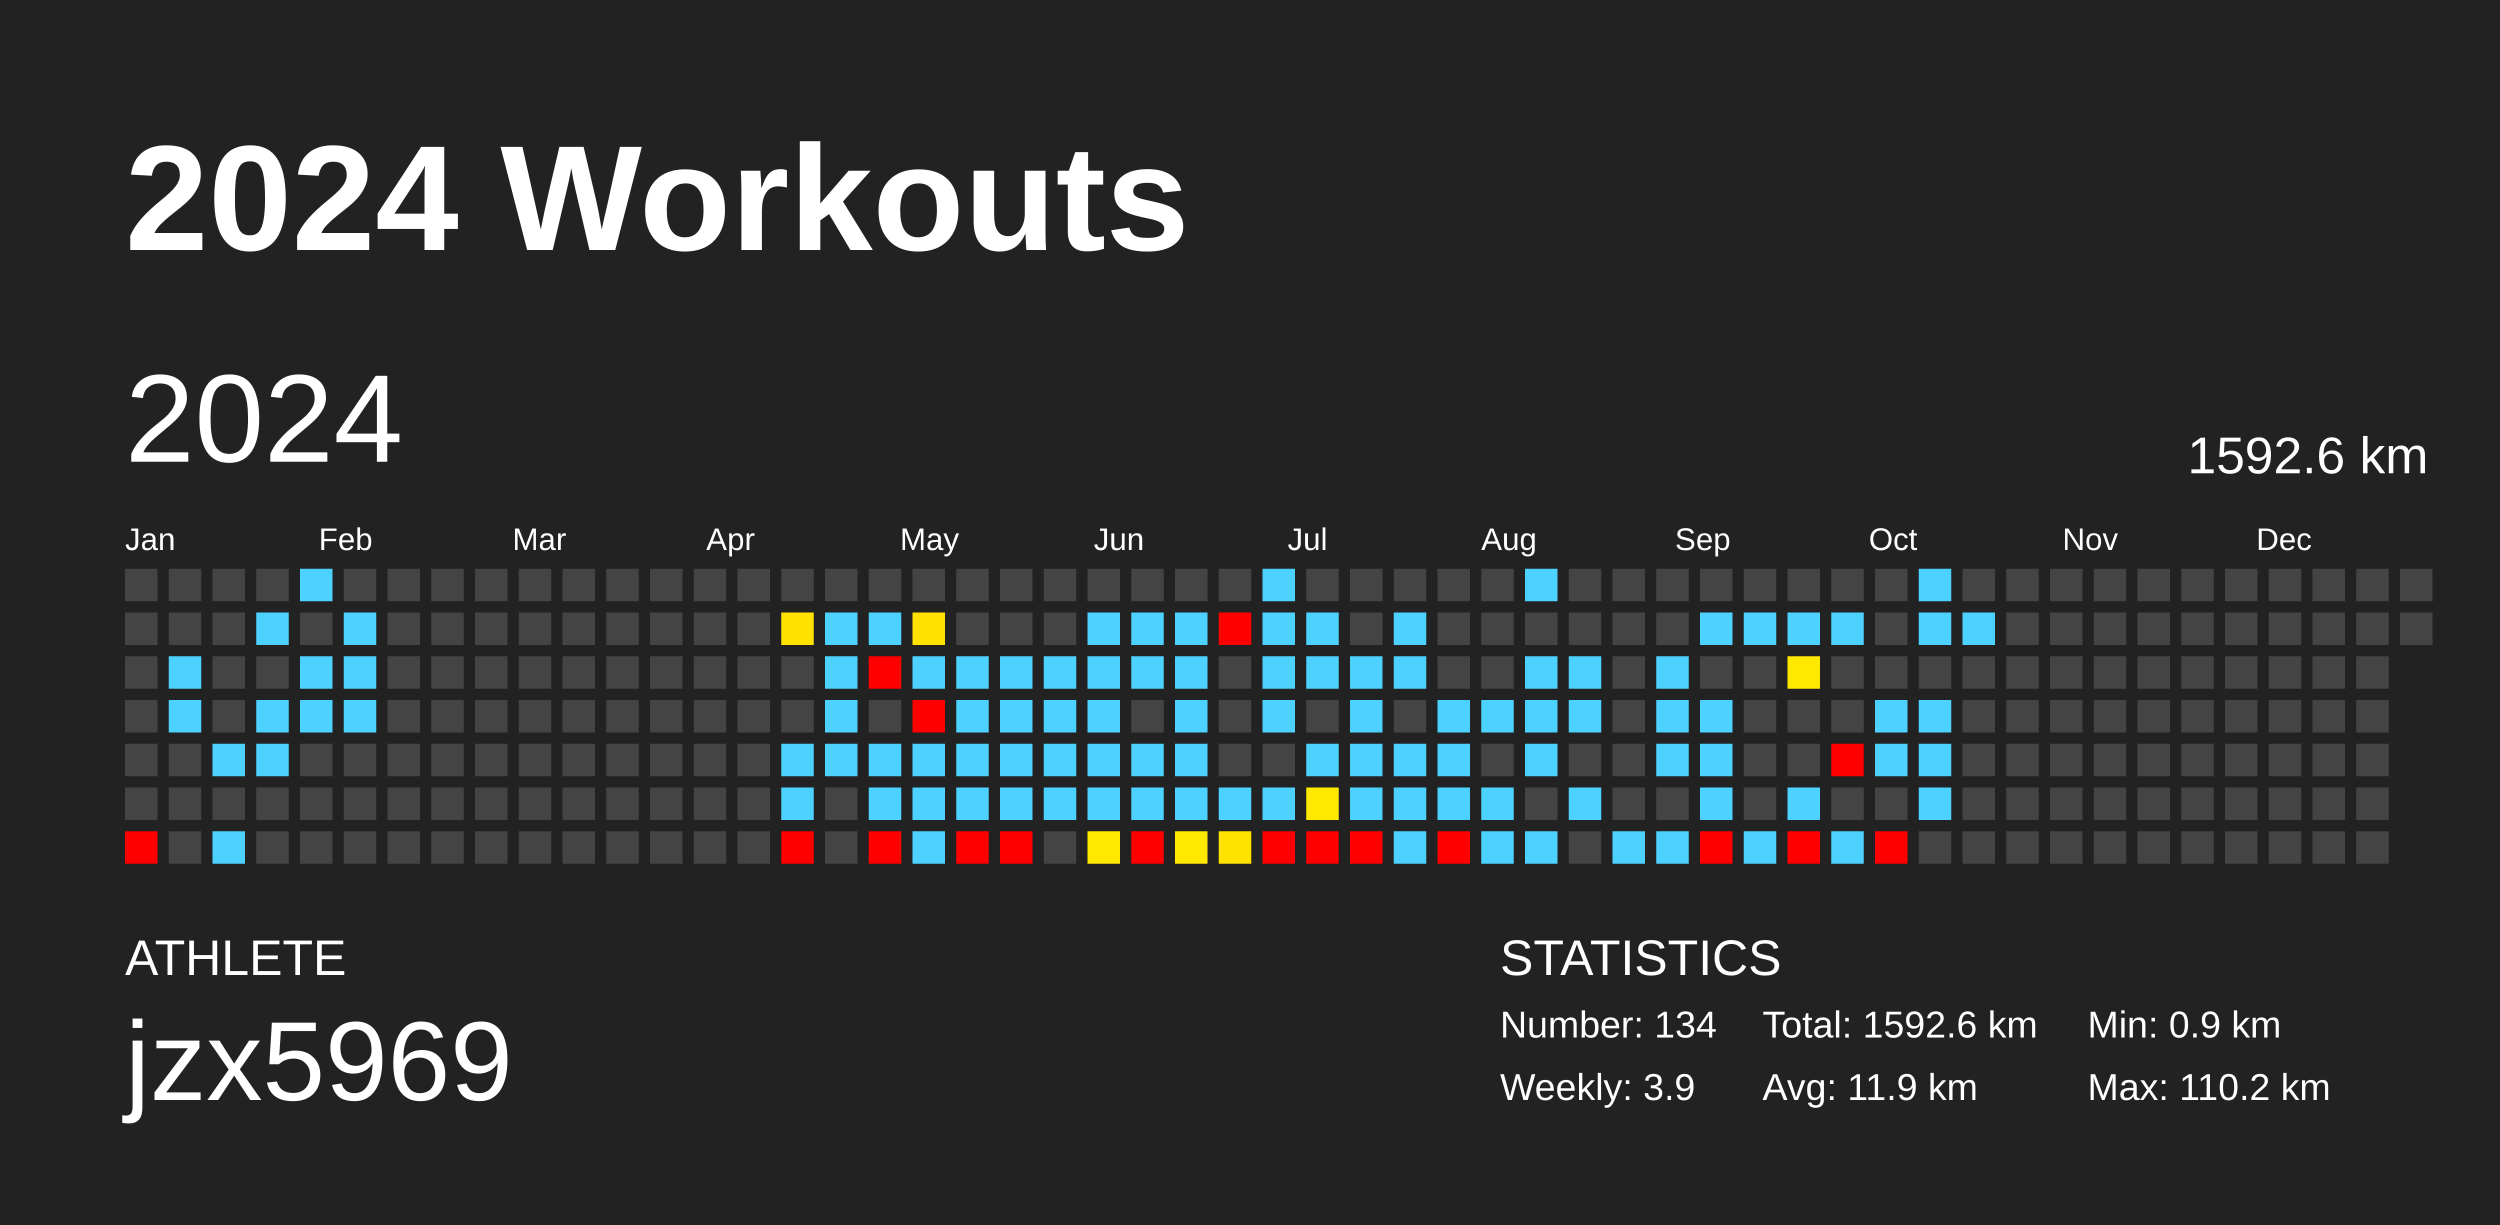
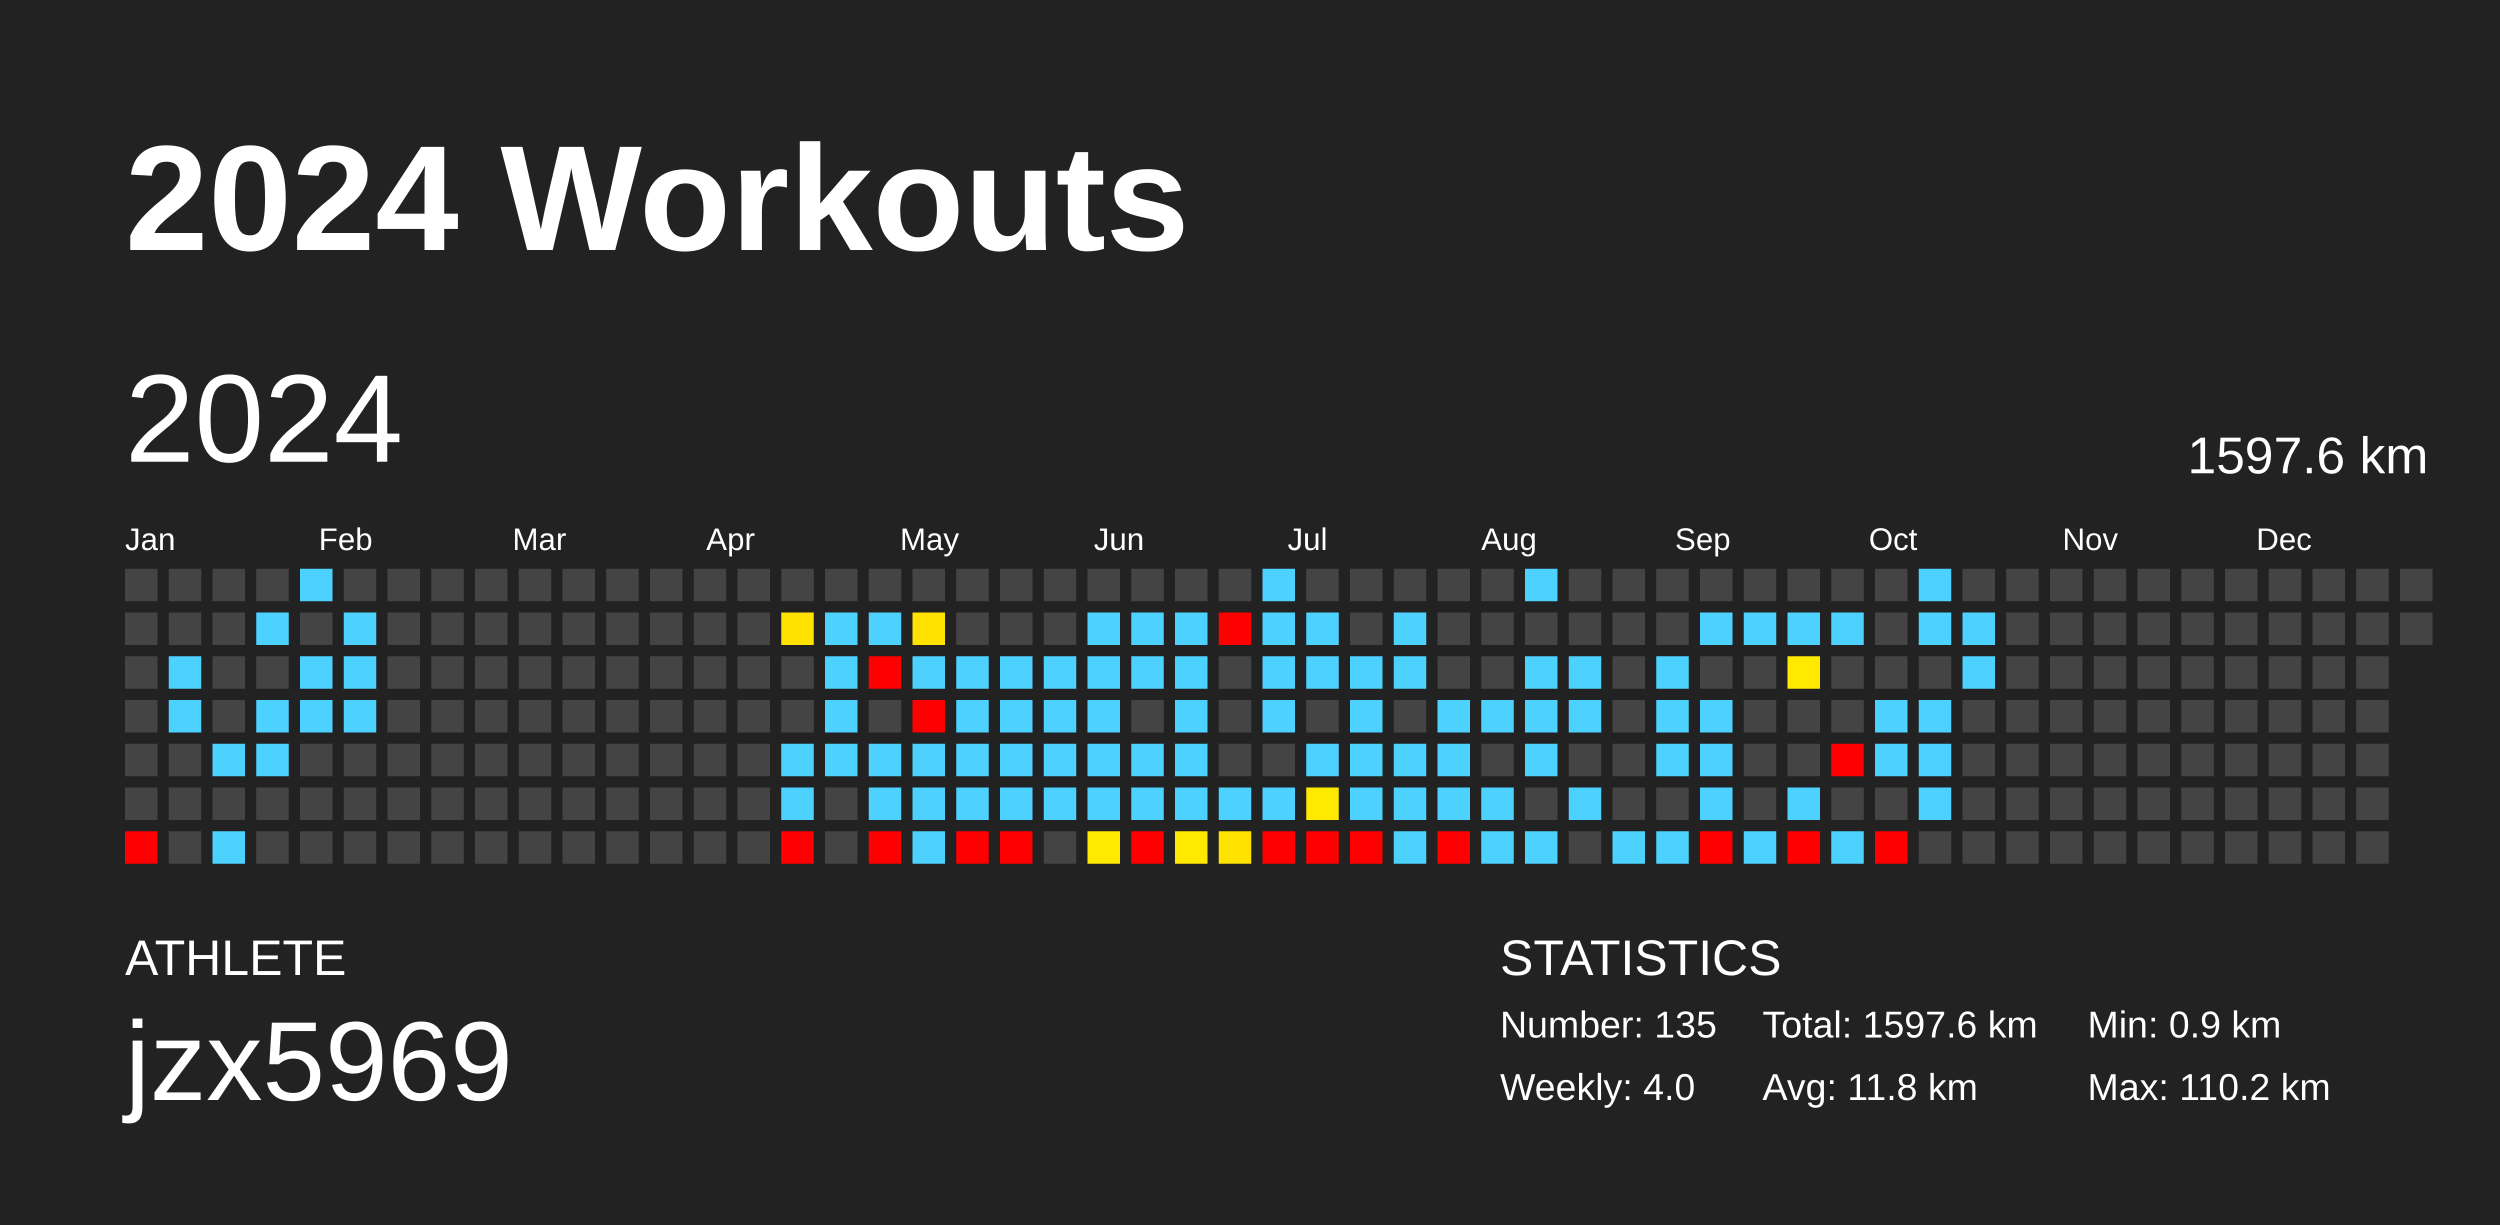
<svg xmlns="http://www.w3.org/2000/svg" baseProfile="full" height="98mm" version="1.1" viewBox="0,0,200,98" width="200mm">
  <defs />
  <rect fill="#222222" height="98" width="200" x="0" y="0" />
  <text fill="#FFFFFF" style="font-size:12px; font-family:Arial; font-weight:bold;" x="10" y="20">2024 Workouts</text>
  <text fill="#FFFFFF" style="font-size:4px; font-family:Arial" x="10" y="78">ATHLETE</text>
  <text fill="#FFFFFF" style="font-size:9px; font-family:Arial" x="10" y="88">jzx5969</text>
  <text fill="#FFFFFF" style="font-size:4px; font-family:Arial" x="120" y="78">STATISTICS</text>
-   <text fill="#FFFFFF" style="font-size:3px; font-family:Arial" x="120" y="83">Number: 134</text>
-   <text fill="#FFFFFF" style="font-size:3px; font-family:Arial" x="120" y="88">Weekly: 3.9</text>
-   <text fill="#FFFFFF" style="font-size:3px; font-family:Arial" x="141" y="83">Total: 1592.6 km</text>
-   <text fill="#FFFFFF" style="font-size:3px; font-family:Arial" x="141" y="88">Avg: 11.9 km</text>
+   <text fill="#FFFFFF" style="font-size:3px; font-family:Arial" x="120" y="83">Number: 135</text>
+   <text fill="#FFFFFF" style="font-size:3px; font-family:Arial" x="120" y="88">Weekly: 4.0</text>
+   <text fill="#FFFFFF" style="font-size:3px; font-family:Arial" x="141" y="83">Total: 1597.6 km</text>
+   <text fill="#FFFFFF" style="font-size:3px; font-family:Arial" x="141" y="88">Avg: 11.8 km</text>
  <text fill="#FFFFFF" style="font-size:3px; font-family:Arial" x="167" y="83">Min: 0.9 km</text>
  <text fill="#FFFFFF" style="font-size:3px; font-family:Arial" x="167" y="88">Max: 110.2 km</text>
  <text dominant-baseline="hanging" fill="#FFFFFF" style="font-size:10.0px; font-family:Arial;" x="10" y="30">2024</text>
-   <text dominant-baseline="hanging" fill="#FFFFFF" style="font-size:4.125px; font-family:Arial;" x="175" y="35">1592.6 km</text>
+   <text dominant-baseline="hanging" fill="#FFFFFF" style="font-size:4.125px; font-family:Arial;" x="175" y="35">1597.6 km</text>
  <text fill="#FFFFFF" style="font-size:2.5px; font-family:Arial" x="10.0" y="44">Jan</text>
  <text fill="#FFFFFF" style="font-size:2.5px; font-family:Arial" x="25.5" y="44">Feb</text>
  <text fill="#FFFFFF" style="font-size:2.5px; font-family:Arial" x="41.0" y="44">Mar</text>
  <text fill="#FFFFFF" style="font-size:2.5px; font-family:Arial" x="56.5" y="44">Apr</text>
  <text fill="#FFFFFF" style="font-size:2.5px; font-family:Arial" x="72.0" y="44">May</text>
  <text fill="#FFFFFF" style="font-size:2.5px; font-family:Arial" x="87.5" y="44">Jun</text>
  <text fill="#FFFFFF" style="font-size:2.5px; font-family:Arial" x="103.0" y="44">Jul</text>
  <text fill="#FFFFFF" style="font-size:2.5px; font-family:Arial" x="118.5" y="44">Aug</text>
  <text fill="#FFFFFF" style="font-size:2.5px; font-family:Arial" x="134.0" y="44">Sep</text>
  <text fill="#FFFFFF" style="font-size:2.5px; font-family:Arial" x="149.5" y="44">Oct</text>
  <text fill="#FFFFFF" style="font-size:2.5px; font-family:Arial" x="165.0" y="44">Nov</text>
  <text fill="#FFFFFF" style="font-size:2.5px; font-family:Arial" x="180.5" y="44">Dec</text>
  <rect fill="#444444" height="2.6" width="2.6" x="10.0" y="45.5" />
  <rect fill="#444444" height="2.6" width="2.6" x="10.0" y="49.0" />
  <rect fill="#444444" height="2.6" width="2.6" x="10.0" y="52.5" />
  <rect fill="#444444" height="2.6" width="2.6" x="10.0" y="56.0" />
  <rect fill="#444444" height="2.6" width="2.6" x="10.0" y="59.5" />
  <rect fill="#444444" height="2.6" width="2.6" x="10.0" y="63.0" />
  <rect fill="red" height="2.6" width="2.6" x="10.0" y="66.5" />
  <rect fill="#444444" height="2.6" width="2.6" x="13.5" y="45.5" />
  <rect fill="#444444" height="2.6" width="2.6" x="13.5" y="49.0" />
  <rect fill="#4dd2ff" height="2.6" width="2.6" x="13.5" y="52.5" />
  <rect fill="#4dd2ff" height="2.6" width="2.6" x="13.5" y="56.0" />
  <rect fill="#444444" height="2.6" width="2.6" x="13.5" y="59.5" />
  <rect fill="#444444" height="2.6" width="2.6" x="13.5" y="63.0" />
  <rect fill="#444444" height="2.6" width="2.6" x="13.5" y="66.5" />
  <rect fill="#444444" height="2.6" width="2.6" x="17.0" y="45.5" />
  <rect fill="#444444" height="2.6" width="2.6" x="17.0" y="49.0" />
  <rect fill="#444444" height="2.6" width="2.6" x="17.0" y="52.5" />
  <rect fill="#444444" height="2.6" width="2.6" x="17.0" y="56.0" />
  <rect fill="#4dd2ff" height="2.6" width="2.6" x="17.0" y="59.5" />
  <rect fill="#444444" height="2.6" width="2.6" x="17.0" y="63.0" />
  <rect fill="#4dd2ff" height="2.6" width="2.6" x="17.0" y="66.5" />
  <rect fill="#444444" height="2.6" width="2.6" x="20.5" y="45.5" />
  <rect fill="#4dd2ff" height="2.6" width="2.6" x="20.5" y="49.0" />
  <rect fill="#444444" height="2.6" width="2.6" x="20.5" y="52.5" />
  <rect fill="#4dd2ff" height="2.6" width="2.6" x="20.5" y="56.0" />
  <rect fill="#4dd2ff" height="2.6" width="2.6" x="20.5" y="59.5" />
  <rect fill="#444444" height="2.6" width="2.6" x="20.5" y="63.0" />
  <rect fill="#444444" height="2.6" width="2.6" x="20.5" y="66.5" />
  <rect fill="#4dd2ff" height="2.6" width="2.6" x="24.0" y="45.5" />
  <rect fill="#444444" height="2.6" width="2.6" x="24.0" y="49.0" />
  <rect fill="#4dd2ff" height="2.6" width="2.6" x="24.0" y="52.5" />
  <rect fill="#4dd2ff" height="2.6" width="2.6" x="24.0" y="56.0" />
  <rect fill="#444444" height="2.6" width="2.6" x="24.0" y="59.5" />
  <rect fill="#444444" height="2.6" width="2.6" x="24.0" y="63.0" />
  <rect fill="#444444" height="2.6" width="2.6" x="24.0" y="66.5" />
  <rect fill="#444444" height="2.6" width="2.6" x="27.5" y="45.5" />
  <rect fill="#4dd2ff" height="2.6" width="2.6" x="27.5" y="49.0" />
  <rect fill="#4dd2ff" height="2.6" width="2.6" x="27.5" y="52.5" />
  <rect fill="#4dd2ff" height="2.6" width="2.6" x="27.5" y="56.0" />
  <rect fill="#444444" height="2.6" width="2.6" x="27.5" y="59.5" />
  <rect fill="#444444" height="2.6" width="2.6" x="27.5" y="63.0" />
  <rect fill="#444444" height="2.6" width="2.6" x="27.5" y="66.5" />
  <rect fill="#444444" height="2.6" width="2.6" x="31.0" y="45.5" />
  <rect fill="#444444" height="2.6" width="2.6" x="31.0" y="49.0" />
  <rect fill="#444444" height="2.6" width="2.6" x="31.0" y="52.5" />
  <rect fill="#444444" height="2.6" width="2.6" x="31.0" y="56.0" />
  <rect fill="#444444" height="2.6" width="2.6" x="31.0" y="59.5" />
  <rect fill="#444444" height="2.6" width="2.6" x="31.0" y="63.0" />
  <rect fill="#444444" height="2.6" width="2.6" x="31.0" y="66.5" />
  <rect fill="#444444" height="2.6" width="2.6" x="34.5" y="45.5" />
  <rect fill="#444444" height="2.6" width="2.6" x="34.5" y="49.0" />
  <rect fill="#444444" height="2.6" width="2.6" x="34.5" y="52.5" />
  <rect fill="#444444" height="2.6" width="2.6" x="34.5" y="56.0" />
  <rect fill="#444444" height="2.6" width="2.6" x="34.5" y="59.5" />
  <rect fill="#444444" height="2.6" width="2.6" x="34.5" y="63.0" />
  <rect fill="#444444" height="2.6" width="2.6" x="34.5" y="66.5" />
  <rect fill="#444444" height="2.6" width="2.6" x="38.0" y="45.5" />
  <rect fill="#444444" height="2.6" width="2.6" x="38.0" y="49.0" />
  <rect fill="#444444" height="2.6" width="2.6" x="38.0" y="52.5" />
  <rect fill="#444444" height="2.6" width="2.6" x="38.0" y="56.0" />
  <rect fill="#444444" height="2.6" width="2.6" x="38.0" y="59.5" />
  <rect fill="#444444" height="2.6" width="2.6" x="38.0" y="63.0" />
  <rect fill="#444444" height="2.6" width="2.6" x="38.0" y="66.5" />
  <rect fill="#444444" height="2.6" width="2.6" x="41.5" y="45.5" />
  <rect fill="#444444" height="2.6" width="2.6" x="41.5" y="49.0" />
  <rect fill="#444444" height="2.6" width="2.6" x="41.5" y="52.5" />
  <rect fill="#444444" height="2.6" width="2.6" x="41.5" y="56.0" />
  <rect fill="#444444" height="2.6" width="2.6" x="41.5" y="59.5" />
  <rect fill="#444444" height="2.6" width="2.6" x="41.5" y="63.0" />
  <rect fill="#444444" height="2.6" width="2.6" x="41.5" y="66.5" />
  <rect fill="#444444" height="2.6" width="2.6" x="45.0" y="45.5" />
  <rect fill="#444444" height="2.6" width="2.6" x="45.0" y="49.0" />
  <rect fill="#444444" height="2.6" width="2.6" x="45.0" y="52.5" />
  <rect fill="#444444" height="2.6" width="2.6" x="45.0" y="56.0" />
  <rect fill="#444444" height="2.6" width="2.6" x="45.0" y="59.5" />
  <rect fill="#444444" height="2.6" width="2.6" x="45.0" y="63.0" />
  <rect fill="#444444" height="2.6" width="2.6" x="45.0" y="66.5" />
  <rect fill="#444444" height="2.6" width="2.6" x="48.5" y="45.5" />
  <rect fill="#444444" height="2.6" width="2.6" x="48.5" y="49.0" />
  <rect fill="#444444" height="2.6" width="2.6" x="48.5" y="52.5" />
  <rect fill="#444444" height="2.6" width="2.6" x="48.5" y="56.0" />
  <rect fill="#444444" height="2.6" width="2.6" x="48.5" y="59.5" />
  <rect fill="#444444" height="2.6" width="2.6" x="48.5" y="63.0" />
  <rect fill="#444444" height="2.6" width="2.6" x="48.5" y="66.5" />
  <rect fill="#444444" height="2.6" width="2.6" x="52.0" y="45.5" />
  <rect fill="#444444" height="2.6" width="2.6" x="52.0" y="49.0" />
  <rect fill="#444444" height="2.6" width="2.6" x="52.0" y="52.5" />
  <rect fill="#444444" height="2.6" width="2.6" x="52.0" y="56.0" />
  <rect fill="#444444" height="2.6" width="2.6" x="52.0" y="59.5" />
  <rect fill="#444444" height="2.6" width="2.6" x="52.0" y="63.0" />
  <rect fill="#444444" height="2.6" width="2.6" x="52.0" y="66.5" />
  <rect fill="#444444" height="2.6" width="2.6" x="55.5" y="45.5" />
  <rect fill="#444444" height="2.6" width="2.6" x="55.5" y="49.0" />
  <rect fill="#444444" height="2.6" width="2.6" x="55.5" y="52.5" />
  <rect fill="#444444" height="2.6" width="2.6" x="55.5" y="56.0" />
  <rect fill="#444444" height="2.6" width="2.6" x="55.5" y="59.5" />
  <rect fill="#444444" height="2.6" width="2.6" x="55.5" y="63.0" />
  <rect fill="#444444" height="2.6" width="2.6" x="55.5" y="66.5" />
  <rect fill="#444444" height="2.6" width="2.6" x="59.0" y="45.5" />
  <rect fill="#444444" height="2.6" width="2.6" x="59.0" y="49.0" />
  <rect fill="#444444" height="2.6" width="2.6" x="59.0" y="52.5" />
  <rect fill="#444444" height="2.6" width="2.6" x="59.0" y="56.0" />
  <rect fill="#444444" height="2.6" width="2.6" x="59.0" y="59.5" />
  <rect fill="#444444" height="2.6" width="2.6" x="59.0" y="63.0" />
  <rect fill="#444444" height="2.6" width="2.6" x="59.0" y="66.5" />
  <rect fill="#444444" height="2.6" width="2.6" x="62.5" y="45.5" />
  <rect fill="#ffe200" height="2.6" width="2.6" x="62.5" y="49.0" />
  <rect fill="#444444" height="2.6" width="2.6" x="62.5" y="52.5" />
  <rect fill="#444444" height="2.6" width="2.6" x="62.5" y="56.0" />
  <rect fill="#4dd2ff" height="2.6" width="2.6" x="62.5" y="59.5" />
  <rect fill="#4dd2ff" height="2.6" width="2.6" x="62.5" y="63.0" />
  <rect fill="red" height="2.6" width="2.6" x="62.5" y="66.5" />
  <rect fill="#444444" height="2.6" width="2.6" x="66.0" y="45.5" />
  <rect fill="#4dd2ff" height="2.6" width="2.6" x="66.0" y="49.0" />
  <rect fill="#4dd2ff" height="2.6" width="2.6" x="66.0" y="52.5" />
  <rect fill="#4dd2ff" height="2.6" width="2.6" x="66.0" y="56.0" />
  <rect fill="#4dd2ff" height="2.6" width="2.6" x="66.0" y="59.5" />
  <rect fill="#444444" height="2.6" width="2.6" x="66.0" y="63.0" />
  <rect fill="#444444" height="2.6" width="2.6" x="66.0" y="66.5" />
  <rect fill="#444444" height="2.6" width="2.6" x="69.5" y="45.5" />
  <rect fill="#4dd2ff" height="2.6" width="2.6" x="69.5" y="49.0" />
  <rect fill="red" height="2.6" width="2.6" x="69.5" y="52.5" />
  <rect fill="#444444" height="2.6" width="2.6" x="69.5" y="56.0" />
  <rect fill="#4dd2ff" height="2.6" width="2.6" x="69.5" y="59.5" />
  <rect fill="#4dd2ff" height="2.6" width="2.6" x="69.5" y="63.0" />
  <rect fill="red" height="2.6" width="2.6" x="69.5" y="66.5" />
  <rect fill="#444444" height="2.6" width="2.6" x="73.0" y="45.5" />
  <rect fill="#ffe200" height="2.6" width="2.6" x="73.0" y="49.0" />
  <rect fill="#4dd2ff" height="2.6" width="2.6" x="73.0" y="52.5" />
  <rect fill="red" height="2.6" width="2.6" x="73.0" y="56.0" />
  <rect fill="#4dd2ff" height="2.6" width="2.6" x="73.0" y="59.5" />
  <rect fill="#4dd2ff" height="2.6" width="2.6" x="73.0" y="63.0" />
  <rect fill="#4dd2ff" height="2.6" width="2.6" x="73.0" y="66.5" />
  <rect fill="#444444" height="2.6" width="2.6" x="76.5" y="45.5" />
  <rect fill="#444444" height="2.6" width="2.6" x="76.5" y="49.0" />
  <rect fill="#4dd2ff" height="2.6" width="2.6" x="76.5" y="52.5" />
  <rect fill="#4dd2ff" height="2.6" width="2.6" x="76.5" y="56.0" />
  <rect fill="#4dd2ff" height="2.6" width="2.6" x="76.5" y="59.5" />
  <rect fill="#4dd2ff" height="2.6" width="2.6" x="76.5" y="63.0" />
  <rect fill="red" height="2.6" width="2.6" x="76.5" y="66.5" />
  <rect fill="#444444" height="2.6" width="2.6" x="80.0" y="45.5" />
  <rect fill="#444444" height="2.6" width="2.6" x="80.0" y="49.0" />
  <rect fill="#4dd2ff" height="2.6" width="2.6" x="80.0" y="52.5" />
  <rect fill="#4dd2ff" height="2.6" width="2.6" x="80.0" y="56.0" />
  <rect fill="#4dd2ff" height="2.6" width="2.6" x="80.0" y="59.5" />
  <rect fill="#4dd2ff" height="2.6" width="2.6" x="80.0" y="63.0" />
  <rect fill="red" height="2.6" width="2.6" x="80.0" y="66.5" />
  <rect fill="#444444" height="2.6" width="2.6" x="83.5" y="45.5" />
  <rect fill="#444444" height="2.6" width="2.6" x="83.5" y="49.0" />
  <rect fill="#4dd2ff" height="2.6" width="2.6" x="83.5" y="52.5" />
  <rect fill="#4dd2ff" height="2.6" width="2.6" x="83.5" y="56.0" />
  <rect fill="#4dd2ff" height="2.6" width="2.6" x="83.5" y="59.5" />
  <rect fill="#4dd2ff" height="2.6" width="2.6" x="83.5" y="63.0" />
  <rect fill="#444444" height="2.6" width="2.6" x="83.5" y="66.5" />
  <rect fill="#444444" height="2.6" width="2.6" x="87.0" y="45.5" />
  <rect fill="#4dd2ff" height="2.6" width="2.6" x="87.0" y="49.0" />
  <rect fill="#4dd2ff" height="2.6" width="2.6" x="87.0" y="52.5" />
  <rect fill="#4dd2ff" height="2.6" width="2.6" x="87.0" y="56.0" />
  <rect fill="#4dd2ff" height="2.6" width="2.6" x="87.0" y="59.5" />
  <rect fill="#4dd2ff" height="2.6" width="2.6" x="87.0" y="63.0" />
  <rect fill="#ffe900" height="2.6" width="2.6" x="87.0" y="66.5" />
  <rect fill="#444444" height="2.6" width="2.6" x="90.5" y="45.5" />
  <rect fill="#4dd2ff" height="2.6" width="2.6" x="90.5" y="49.0" />
  <rect fill="#4dd2ff" height="2.6" width="2.6" x="90.5" y="52.5" />
  <rect fill="#444444" height="2.6" width="2.6" x="90.5" y="56.0" />
  <rect fill="#4dd2ff" height="2.6" width="2.6" x="90.5" y="59.5" />
  <rect fill="#4dd2ff" height="2.6" width="2.6" x="90.5" y="63.0" />
  <rect fill="red" height="2.6" width="2.6" x="90.5" y="66.5" />
  <rect fill="#444444" height="2.6" width="2.6" x="94.0" y="45.5" />
  <rect fill="#4dd2ff" height="2.6" width="2.6" x="94.0" y="49.0" />
  <rect fill="#4dd2ff" height="2.6" width="2.6" x="94.0" y="52.5" />
  <rect fill="#4dd2ff" height="2.6" width="2.6" x="94.0" y="56.0" />
  <rect fill="#4dd2ff" height="2.6" width="2.6" x="94.0" y="59.5" />
  <rect fill="#4dd2ff" height="2.6" width="2.6" x="94.0" y="63.0" />
  <rect fill="#ffe900" height="2.6" width="2.6" x="94.0" y="66.5" />
  <rect fill="#444444" height="2.6" width="2.6" x="97.5" y="45.5" />
  <rect fill="red" height="2.6" width="2.6" x="97.5" y="49.0" />
  <rect fill="#444444" height="2.6" width="2.6" x="97.5" y="52.5" />
  <rect fill="#444444" height="2.6" width="2.6" x="97.5" y="56.0" />
  <rect fill="#444444" height="2.6" width="2.6" x="97.5" y="59.5" />
  <rect fill="#4dd2ff" height="2.6" width="2.6" x="97.5" y="63.0" />
  <rect fill="#ffe300" height="2.6" width="2.6" x="97.5" y="66.5" />
  <rect fill="#4dd2ff" height="2.6" width="2.6" x="101.0" y="45.5" />
  <rect fill="#4dd2ff" height="2.6" width="2.6" x="101.0" y="49.0" />
  <rect fill="#4dd2ff" height="2.6" width="2.6" x="101.0" y="52.5" />
  <rect fill="#4dd2ff" height="2.6" width="2.6" x="101.0" y="56.0" />
  <rect fill="#444444" height="2.6" width="2.6" x="101.0" y="59.5" />
  <rect fill="#4dd2ff" height="2.6" width="2.6" x="101.0" y="63.0" />
  <rect fill="red" height="2.6" width="2.6" x="101.0" y="66.5" />
  <rect fill="#444444" height="2.6" width="2.6" x="104.5" y="45.5" />
  <rect fill="#4dd2ff" height="2.6" width="2.6" x="104.5" y="49.0" />
  <rect fill="#4dd2ff" height="2.6" width="2.6" x="104.5" y="52.5" />
  <rect fill="#444444" height="2.6" width="2.6" x="104.5" y="56.0" />
  <rect fill="#4dd2ff" height="2.6" width="2.6" x="104.5" y="59.5" />
  <rect fill="#ffe900" height="2.6" width="2.6" x="104.5" y="63.0" />
  <rect fill="red" height="2.6" width="2.6" x="104.5" y="66.5" />
  <rect fill="#444444" height="2.6" width="2.6" x="108.0" y="45.5" />
  <rect fill="#444444" height="2.6" width="2.6" x="108.0" y="49.0" />
  <rect fill="#4dd2ff" height="2.6" width="2.6" x="108.0" y="52.5" />
  <rect fill="#4dd2ff" height="2.6" width="2.6" x="108.0" y="56.0" />
  <rect fill="#4dd2ff" height="2.6" width="2.6" x="108.0" y="59.5" />
  <rect fill="#4dd2ff" height="2.6" width="2.6" x="108.0" y="63.0" />
  <rect fill="red" height="2.6" width="2.6" x="108.0" y="66.5" />
  <rect fill="#444444" height="2.6" width="2.6" x="111.5" y="45.5" />
  <rect fill="#4dd2ff" height="2.6" width="2.6" x="111.5" y="49.0" />
  <rect fill="#4dd2ff" height="2.6" width="2.6" x="111.5" y="52.5" />
  <rect fill="#444444" height="2.6" width="2.6" x="111.5" y="56.0" />
  <rect fill="#4dd2ff" height="2.6" width="2.6" x="111.5" y="59.5" />
  <rect fill="#4dd2ff" height="2.6" width="2.6" x="111.5" y="63.0" />
  <rect fill="#4dd2ff" height="2.6" width="2.6" x="111.5" y="66.5" />
  <rect fill="#444444" height="2.6" width="2.6" x="115.0" y="45.5" />
  <rect fill="#444444" height="2.6" width="2.6" x="115.0" y="49.0" />
  <rect fill="#444444" height="2.6" width="2.6" x="115.0" y="52.5" />
  <rect fill="#4dd2ff" height="2.6" width="2.6" x="115.0" y="56.0" />
  <rect fill="#4dd2ff" height="2.6" width="2.6" x="115.0" y="59.5" />
  <rect fill="#4dd2ff" height="2.6" width="2.6" x="115.0" y="63.0" />
  <rect fill="red" height="2.6" width="2.6" x="115.0" y="66.5" />
  <rect fill="#444444" height="2.6" width="2.6" x="118.5" y="45.5" />
  <rect fill="#444444" height="2.6" width="2.6" x="118.5" y="49.0" />
  <rect fill="#444444" height="2.6" width="2.6" x="118.5" y="52.5" />
  <rect fill="#4dd2ff" height="2.6" width="2.6" x="118.5" y="56.0" />
  <rect fill="#444444" height="2.6" width="2.6" x="118.5" y="59.5" />
  <rect fill="#4dd2ff" height="2.6" width="2.6" x="118.5" y="63.0" />
  <rect fill="#4dd2ff" height="2.6" width="2.6" x="118.5" y="66.5" />
  <rect fill="#4dd2ff" height="2.6" width="2.6" x="122.0" y="45.5" />
  <rect fill="#444444" height="2.6" width="2.6" x="122.0" y="49.0" />
  <rect fill="#4dd2ff" height="2.6" width="2.6" x="122.0" y="52.5" />
  <rect fill="#4dd2ff" height="2.6" width="2.6" x="122.0" y="56.0" />
  <rect fill="#4dd2ff" height="2.6" width="2.6" x="122.0" y="59.5" />
  <rect fill="#444444" height="2.6" width="2.6" x="122.0" y="63.0" />
  <rect fill="#4dd2ff" height="2.6" width="2.6" x="122.0" y="66.5" />
  <rect fill="#444444" height="2.6" width="2.6" x="125.5" y="45.5" />
  <rect fill="#444444" height="2.6" width="2.6" x="125.5" y="49.0" />
  <rect fill="#4dd2ff" height="2.6" width="2.6" x="125.5" y="52.5" />
  <rect fill="#4dd2ff" height="2.6" width="2.6" x="125.5" y="56.0" />
  <rect fill="#444444" height="2.6" width="2.6" x="125.5" y="59.5" />
  <rect fill="#4dd2ff" height="2.6" width="2.6" x="125.5" y="63.0" />
  <rect fill="#444444" height="2.6" width="2.6" x="125.5" y="66.5" />
  <rect fill="#444444" height="2.6" width="2.6" x="129.0" y="45.5" />
  <rect fill="#444444" height="2.6" width="2.6" x="129.0" y="49.0" />
  <rect fill="#444444" height="2.6" width="2.6" x="129.0" y="52.5" />
  <rect fill="#444444" height="2.6" width="2.6" x="129.0" y="56.0" />
  <rect fill="#444444" height="2.6" width="2.6" x="129.0" y="59.5" />
  <rect fill="#444444" height="2.6" width="2.6" x="129.0" y="63.0" />
  <rect fill="#4dd2ff" height="2.6" width="2.6" x="129.0" y="66.5" />
  <rect fill="#444444" height="2.6" width="2.6" x="132.5" y="45.5" />
  <rect fill="#444444" height="2.6" width="2.6" x="132.5" y="49.0" />
  <rect fill="#4dd2ff" height="2.6" width="2.6" x="132.5" y="52.5" />
  <rect fill="#4dd2ff" height="2.6" width="2.6" x="132.5" y="56.0" />
  <rect fill="#4dd2ff" height="2.6" width="2.6" x="132.5" y="59.5" />
  <rect fill="#444444" height="2.6" width="2.6" x="132.5" y="63.0" />
  <rect fill="#4dd2ff" height="2.6" width="2.6" x="132.5" y="66.5" />
  <rect fill="#444444" height="2.6" width="2.6" x="136.0" y="45.5" />
  <rect fill="#4dd2ff" height="2.6" width="2.6" x="136.0" y="49.0" />
  <rect fill="#444444" height="2.6" width="2.6" x="136.0" y="52.5" />
  <rect fill="#4dd2ff" height="2.6" width="2.6" x="136.0" y="56.0" />
  <rect fill="#4dd2ff" height="2.6" width="2.6" x="136.0" y="59.5" />
  <rect fill="#4dd2ff" height="2.6" width="2.6" x="136.0" y="63.0" />
  <rect fill="red" height="2.6" width="2.6" x="136.0" y="66.5" />
  <rect fill="#444444" height="2.6" width="2.6" x="139.5" y="45.5" />
  <rect fill="#4dd2ff" height="2.6" width="2.6" x="139.5" y="49.0" />
  <rect fill="#444444" height="2.6" width="2.6" x="139.5" y="52.5" />
  <rect fill="#444444" height="2.6" width="2.6" x="139.5" y="56.0" />
  <rect fill="#444444" height="2.6" width="2.6" x="139.5" y="59.5" />
  <rect fill="#444444" height="2.6" width="2.6" x="139.5" y="63.0" />
  <rect fill="#4dd2ff" height="2.6" width="2.6" x="139.5" y="66.5" />
  <rect fill="#444444" height="2.6" width="2.6" x="143.0" y="45.5" />
  <rect fill="#4dd2ff" height="2.6" width="2.6" x="143.0" y="49.0" />
  <rect fill="#ffe900" height="2.6" width="2.6" x="143.0" y="52.5" />
  <rect fill="#444444" height="2.6" width="2.6" x="143.0" y="56.0" />
  <rect fill="#444444" height="2.6" width="2.6" x="143.0" y="59.5" />
  <rect fill="#4dd2ff" height="2.6" width="2.6" x="143.0" y="63.0" />
  <rect fill="red" height="2.6" width="2.6" x="143.0" y="66.5" />
  <rect fill="#444444" height="2.6" width="2.6" x="146.5" y="45.5" />
  <rect fill="#4dd2ff" height="2.6" width="2.6" x="146.5" y="49.0" />
  <rect fill="#444444" height="2.6" width="2.6" x="146.5" y="52.5" />
  <rect fill="#444444" height="2.6" width="2.6" x="146.5" y="56.0" />
  <rect fill="red" height="2.6" width="2.6" x="146.5" y="59.5" />
  <rect fill="#444444" height="2.6" width="2.6" x="146.5" y="63.0" />
  <rect fill="#4dd2ff" height="2.6" width="2.6" x="146.5" y="66.5" />
  <rect fill="#444444" height="2.6" width="2.6" x="150.0" y="45.5" />
  <rect fill="#444444" height="2.6" width="2.6" x="150.0" y="49.0" />
  <rect fill="#444444" height="2.6" width="2.6" x="150.0" y="52.5" />
  <rect fill="#4dd2ff" height="2.6" width="2.6" x="150.0" y="56.0" />
  <rect fill="#4dd2ff" height="2.6" width="2.6" x="150.0" y="59.5" />
  <rect fill="#444444" height="2.6" width="2.6" x="150.0" y="63.0" />
  <rect fill="red" height="2.6" width="2.6" x="150.0" y="66.5" />
  <rect fill="#4dd2ff" height="2.6" width="2.6" x="153.5" y="45.5" />
  <rect fill="#4dd2ff" height="2.6" width="2.6" x="153.5" y="49.0" />
  <rect fill="#444444" height="2.6" width="2.6" x="153.5" y="52.5" />
  <rect fill="#4dd2ff" height="2.6" width="2.6" x="153.5" y="56.0" />
  <rect fill="#4dd2ff" height="2.6" width="2.6" x="153.5" y="59.5" />
  <rect fill="#4dd2ff" height="2.6" width="2.6" x="153.5" y="63.0" />
  <rect fill="#444444" height="2.6" width="2.6" x="153.5" y="66.5" />
  <rect fill="#444444" height="2.6" width="2.6" x="157.0" y="45.5" />
  <rect fill="#4dd2ff" height="2.6" width="2.6" x="157.0" y="49.0" />
-   <rect fill="#444444" height="2.6" width="2.6" x="157.0" y="52.5" />
+   <rect fill="#4dd2ff" height="2.6" width="2.6" x="157.0" y="52.5" />
  <rect fill="#444444" height="2.6" width="2.6" x="157.0" y="56.0" />
  <rect fill="#444444" height="2.6" width="2.6" x="157.0" y="59.5" />
  <rect fill="#444444" height="2.6" width="2.6" x="157.0" y="63.0" />
  <rect fill="#444444" height="2.6" width="2.6" x="157.0" y="66.5" />
  <rect fill="#444444" height="2.6" width="2.6" x="160.5" y="45.5" />
  <rect fill="#444444" height="2.6" width="2.6" x="160.5" y="49.0" />
  <rect fill="#444444" height="2.6" width="2.6" x="160.5" y="52.5" />
  <rect fill="#444444" height="2.6" width="2.6" x="160.5" y="56.0" />
  <rect fill="#444444" height="2.6" width="2.6" x="160.5" y="59.5" />
  <rect fill="#444444" height="2.6" width="2.6" x="160.5" y="63.0" />
  <rect fill="#444444" height="2.6" width="2.6" x="160.5" y="66.5" />
  <rect fill="#444444" height="2.6" width="2.6" x="164.0" y="45.5" />
  <rect fill="#444444" height="2.6" width="2.6" x="164.0" y="49.0" />
  <rect fill="#444444" height="2.6" width="2.6" x="164.0" y="52.5" />
  <rect fill="#444444" height="2.6" width="2.6" x="164.0" y="56.0" />
  <rect fill="#444444" height="2.6" width="2.6" x="164.0" y="59.5" />
  <rect fill="#444444" height="2.6" width="2.6" x="164.0" y="63.0" />
  <rect fill="#444444" height="2.6" width="2.6" x="164.0" y="66.5" />
  <rect fill="#444444" height="2.6" width="2.6" x="167.5" y="45.5" />
  <rect fill="#444444" height="2.6" width="2.6" x="167.5" y="49.0" />
  <rect fill="#444444" height="2.6" width="2.6" x="167.5" y="52.5" />
  <rect fill="#444444" height="2.6" width="2.6" x="167.5" y="56.0" />
  <rect fill="#444444" height="2.6" width="2.6" x="167.5" y="59.5" />
  <rect fill="#444444" height="2.6" width="2.6" x="167.5" y="63.0" />
  <rect fill="#444444" height="2.6" width="2.6" x="167.5" y="66.5" />
  <rect fill="#444444" height="2.6" width="2.6" x="171.0" y="45.5" />
  <rect fill="#444444" height="2.6" width="2.6" x="171.0" y="49.0" />
  <rect fill="#444444" height="2.6" width="2.6" x="171.0" y="52.5" />
  <rect fill="#444444" height="2.6" width="2.6" x="171.0" y="56.0" />
  <rect fill="#444444" height="2.6" width="2.6" x="171.0" y="59.5" />
  <rect fill="#444444" height="2.6" width="2.6" x="171.0" y="63.0" />
  <rect fill="#444444" height="2.6" width="2.6" x="171.0" y="66.5" />
  <rect fill="#444444" height="2.6" width="2.6" x="174.5" y="45.5" />
  <rect fill="#444444" height="2.6" width="2.6" x="174.5" y="49.0" />
  <rect fill="#444444" height="2.6" width="2.6" x="174.5" y="52.5" />
  <rect fill="#444444" height="2.6" width="2.6" x="174.5" y="56.0" />
  <rect fill="#444444" height="2.6" width="2.6" x="174.5" y="59.5" />
  <rect fill="#444444" height="2.6" width="2.6" x="174.5" y="63.0" />
  <rect fill="#444444" height="2.6" width="2.6" x="174.5" y="66.5" />
  <rect fill="#444444" height="2.6" width="2.6" x="178.0" y="45.5" />
  <rect fill="#444444" height="2.6" width="2.6" x="178.0" y="49.0" />
  <rect fill="#444444" height="2.6" width="2.6" x="178.0" y="52.5" />
  <rect fill="#444444" height="2.6" width="2.6" x="178.0" y="56.0" />
  <rect fill="#444444" height="2.6" width="2.6" x="178.0" y="59.5" />
  <rect fill="#444444" height="2.6" width="2.6" x="178.0" y="63.0" />
  <rect fill="#444444" height="2.6" width="2.6" x="178.0" y="66.5" />
  <rect fill="#444444" height="2.6" width="2.6" x="181.5" y="45.5" />
  <rect fill="#444444" height="2.6" width="2.6" x="181.5" y="49.0" />
  <rect fill="#444444" height="2.6" width="2.6" x="181.5" y="52.5" />
  <rect fill="#444444" height="2.6" width="2.6" x="181.5" y="56.0" />
  <rect fill="#444444" height="2.6" width="2.6" x="181.5" y="59.5" />
  <rect fill="#444444" height="2.6" width="2.6" x="181.5" y="63.0" />
  <rect fill="#444444" height="2.6" width="2.6" x="181.5" y="66.5" />
  <rect fill="#444444" height="2.6" width="2.6" x="185.0" y="45.5" />
  <rect fill="#444444" height="2.6" width="2.6" x="185.0" y="49.0" />
  <rect fill="#444444" height="2.6" width="2.6" x="185.0" y="52.5" />
  <rect fill="#444444" height="2.6" width="2.6" x="185.0" y="56.0" />
  <rect fill="#444444" height="2.6" width="2.6" x="185.0" y="59.5" />
  <rect fill="#444444" height="2.6" width="2.6" x="185.0" y="63.0" />
  <rect fill="#444444" height="2.6" width="2.6" x="185.0" y="66.5" />
  <rect fill="#444444" height="2.6" width="2.6" x="188.5" y="45.5" />
  <rect fill="#444444" height="2.6" width="2.6" x="188.5" y="49.0" />
  <rect fill="#444444" height="2.6" width="2.6" x="188.5" y="52.5" />
  <rect fill="#444444" height="2.6" width="2.6" x="188.5" y="56.0" />
  <rect fill="#444444" height="2.6" width="2.6" x="188.5" y="59.5" />
  <rect fill="#444444" height="2.6" width="2.6" x="188.5" y="63.0" />
  <rect fill="#444444" height="2.6" width="2.6" x="188.5" y="66.5" />
  <rect fill="#444444" height="2.6" width="2.6" x="192.0" y="45.5" />
  <rect fill="#444444" height="2.6" width="2.6" x="192.0" y="49.0" />
</svg>
